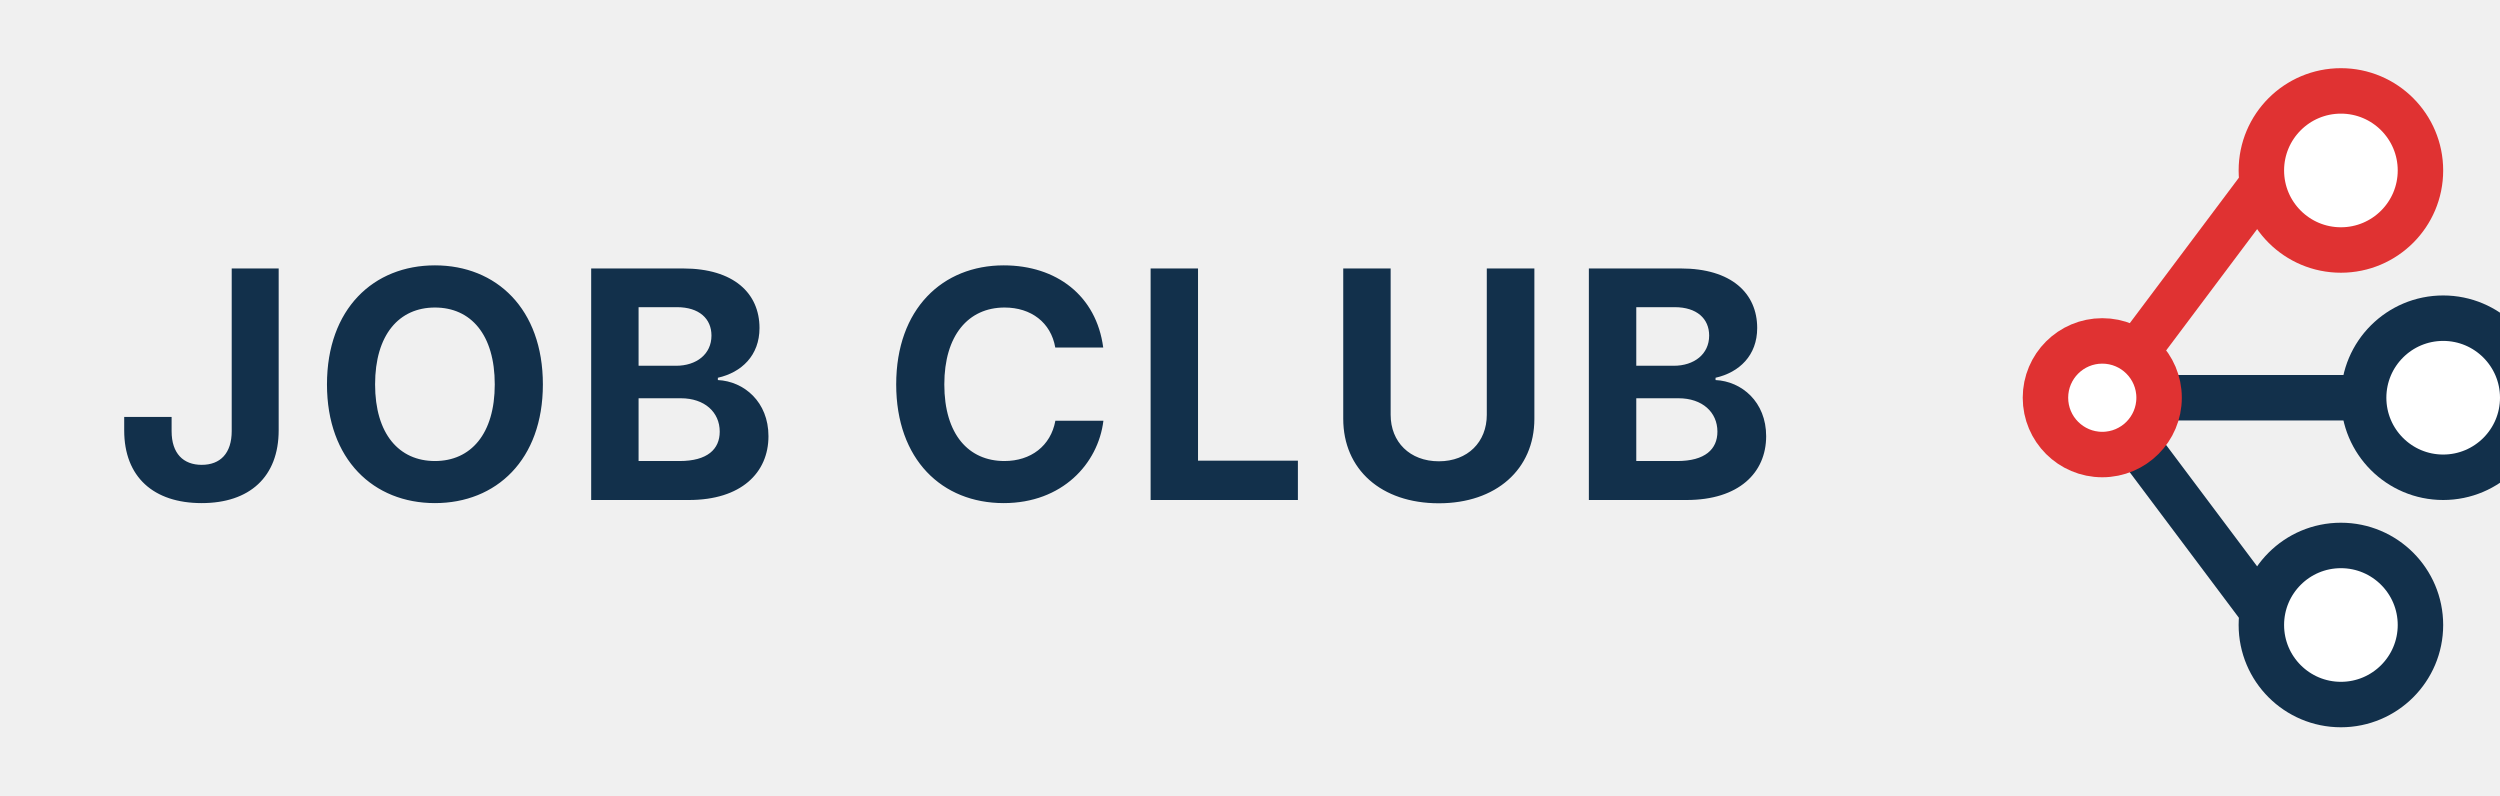
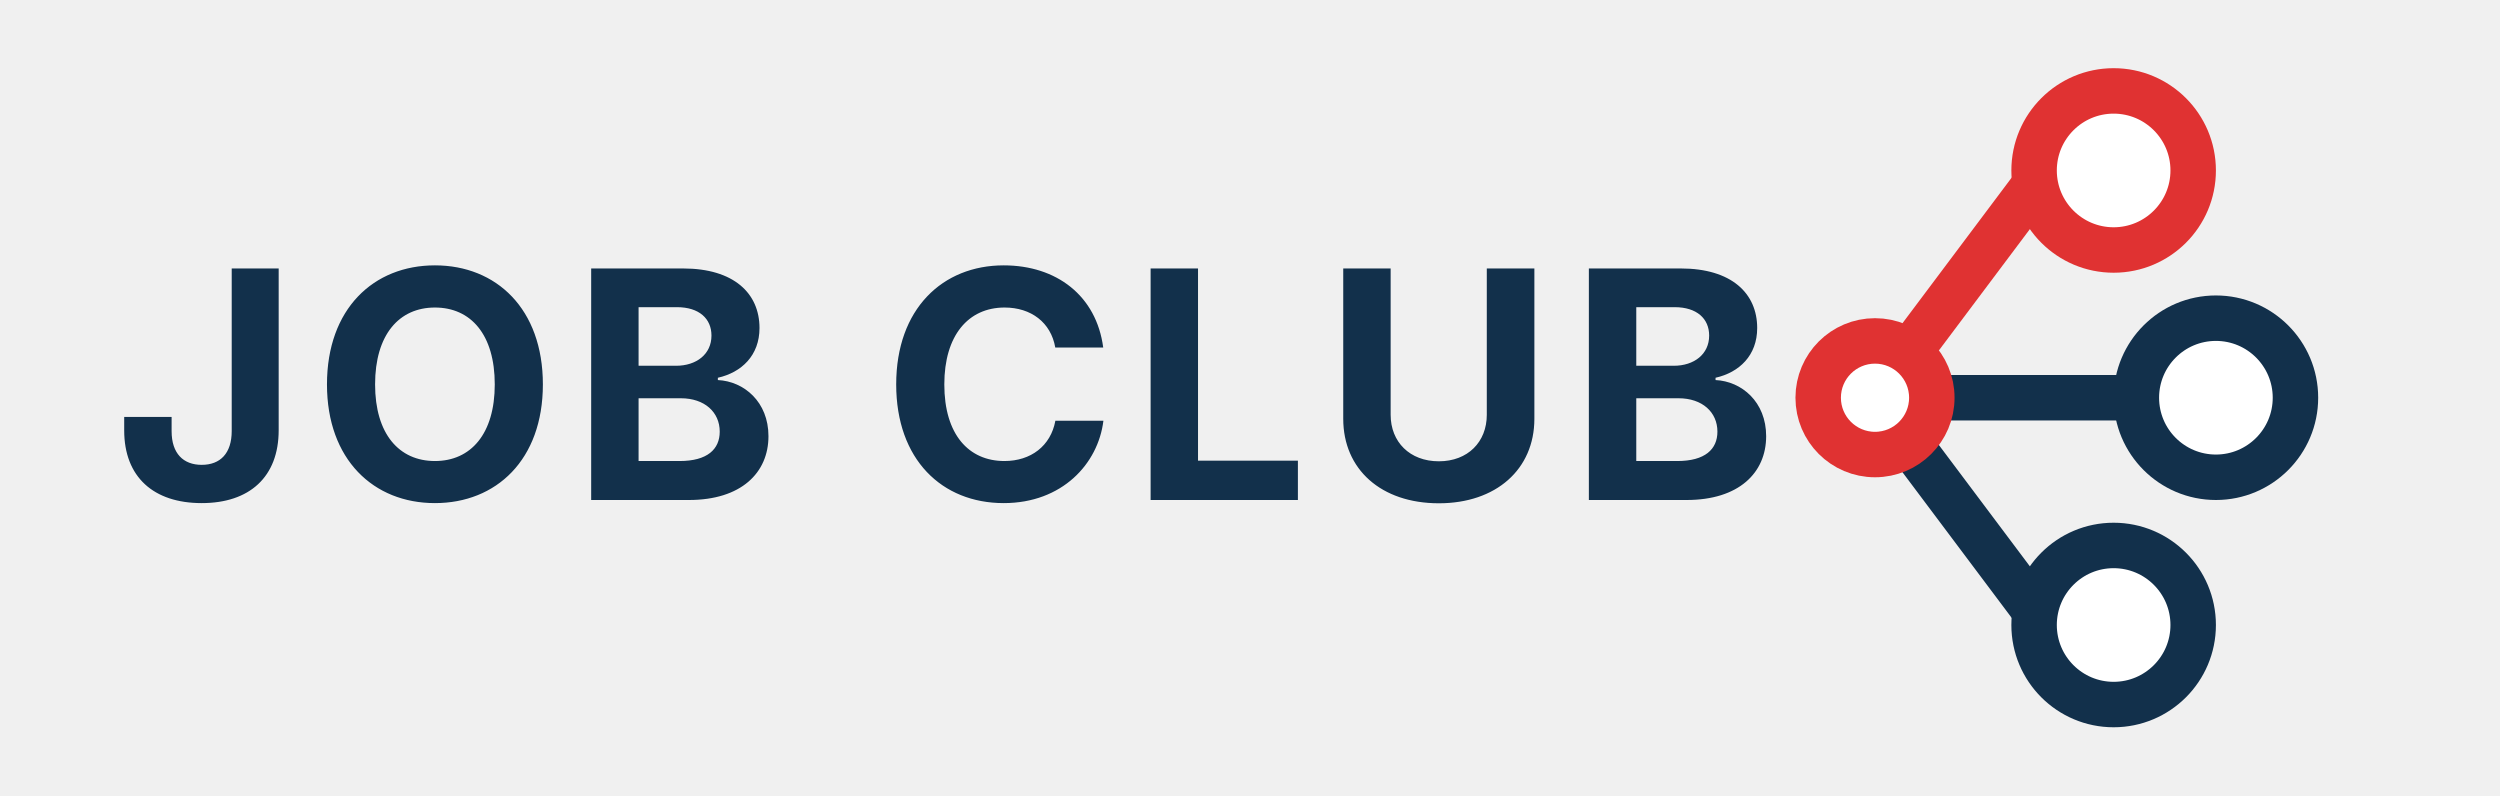
<svg xmlns="http://www.w3.org/2000/svg" viewBox="0 0 440 140" role="img" aria-labelledby="title desc">
  <style>
    .wordmark { fill: #12304b; font-family: 'Inter', 'Helvetica Neue', Arial, sans-serif; font-weight: 700; letter-spacing: 0.04em; }
    .node-navy { stroke: #12304b; fill: #ffffff; stroke-width: 8; stroke-linecap: round; stroke-linejoin: round; }
    .node-red { stroke: #e03232; fill: #ffffff; stroke-width: 8; stroke-linecap: round; stroke-linejoin: round; }
  </style>
  <text x="20" y="88" class="wordmark" font-size="56">JOB CLUB</text>
-   <g transform="translate(120 0)">
+   <g transform="translate(80 0)">
    <line class="node-navy" x1="250" y1="70" x2="302" y2="70" />
    <line class="node-red" x1="250" y1="70" x2="280" y2="30" />
    <line class="node-navy" x1="250" y1="70" x2="280" y2="110" />
    <circle class="node-red" cx="250" cy="70" r="10" />
    <circle class="node-navy" cx="310" cy="70" r="14" />
    <circle class="node-red" cx="292" cy="30" r="14" />
    <circle class="node-navy" cx="292" cy="110" r="14" />
  </g>
</svg>
